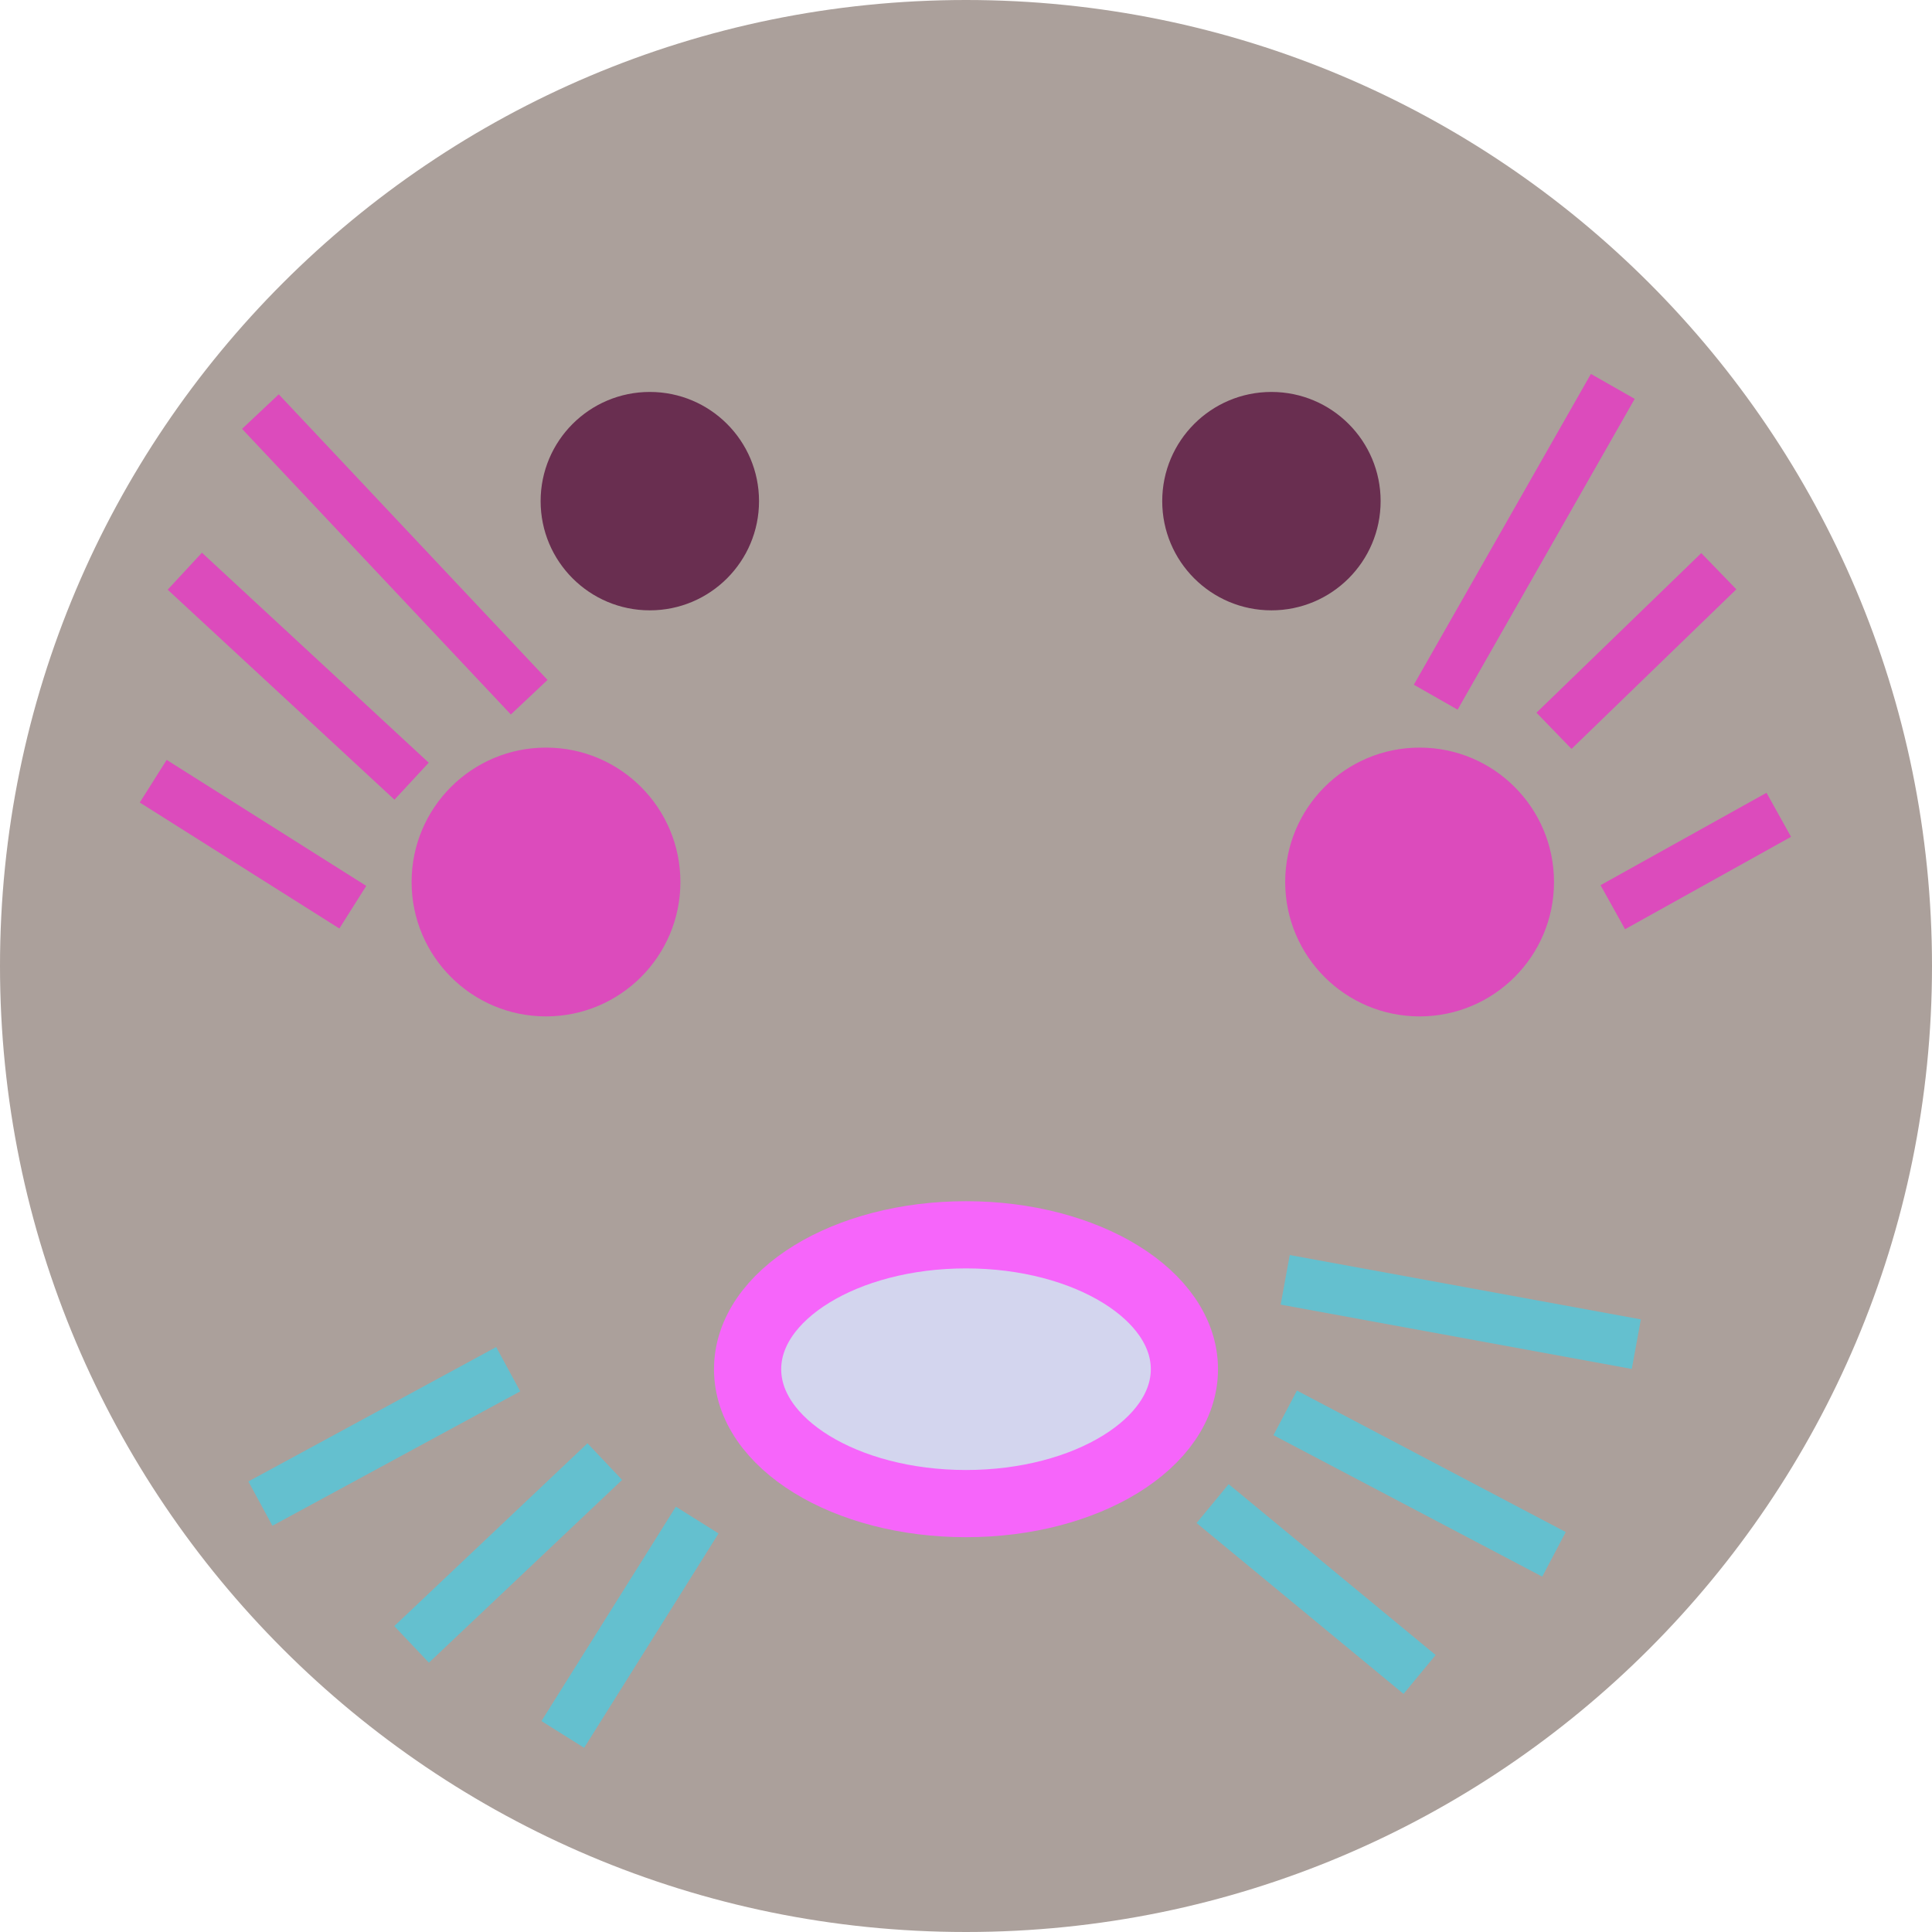
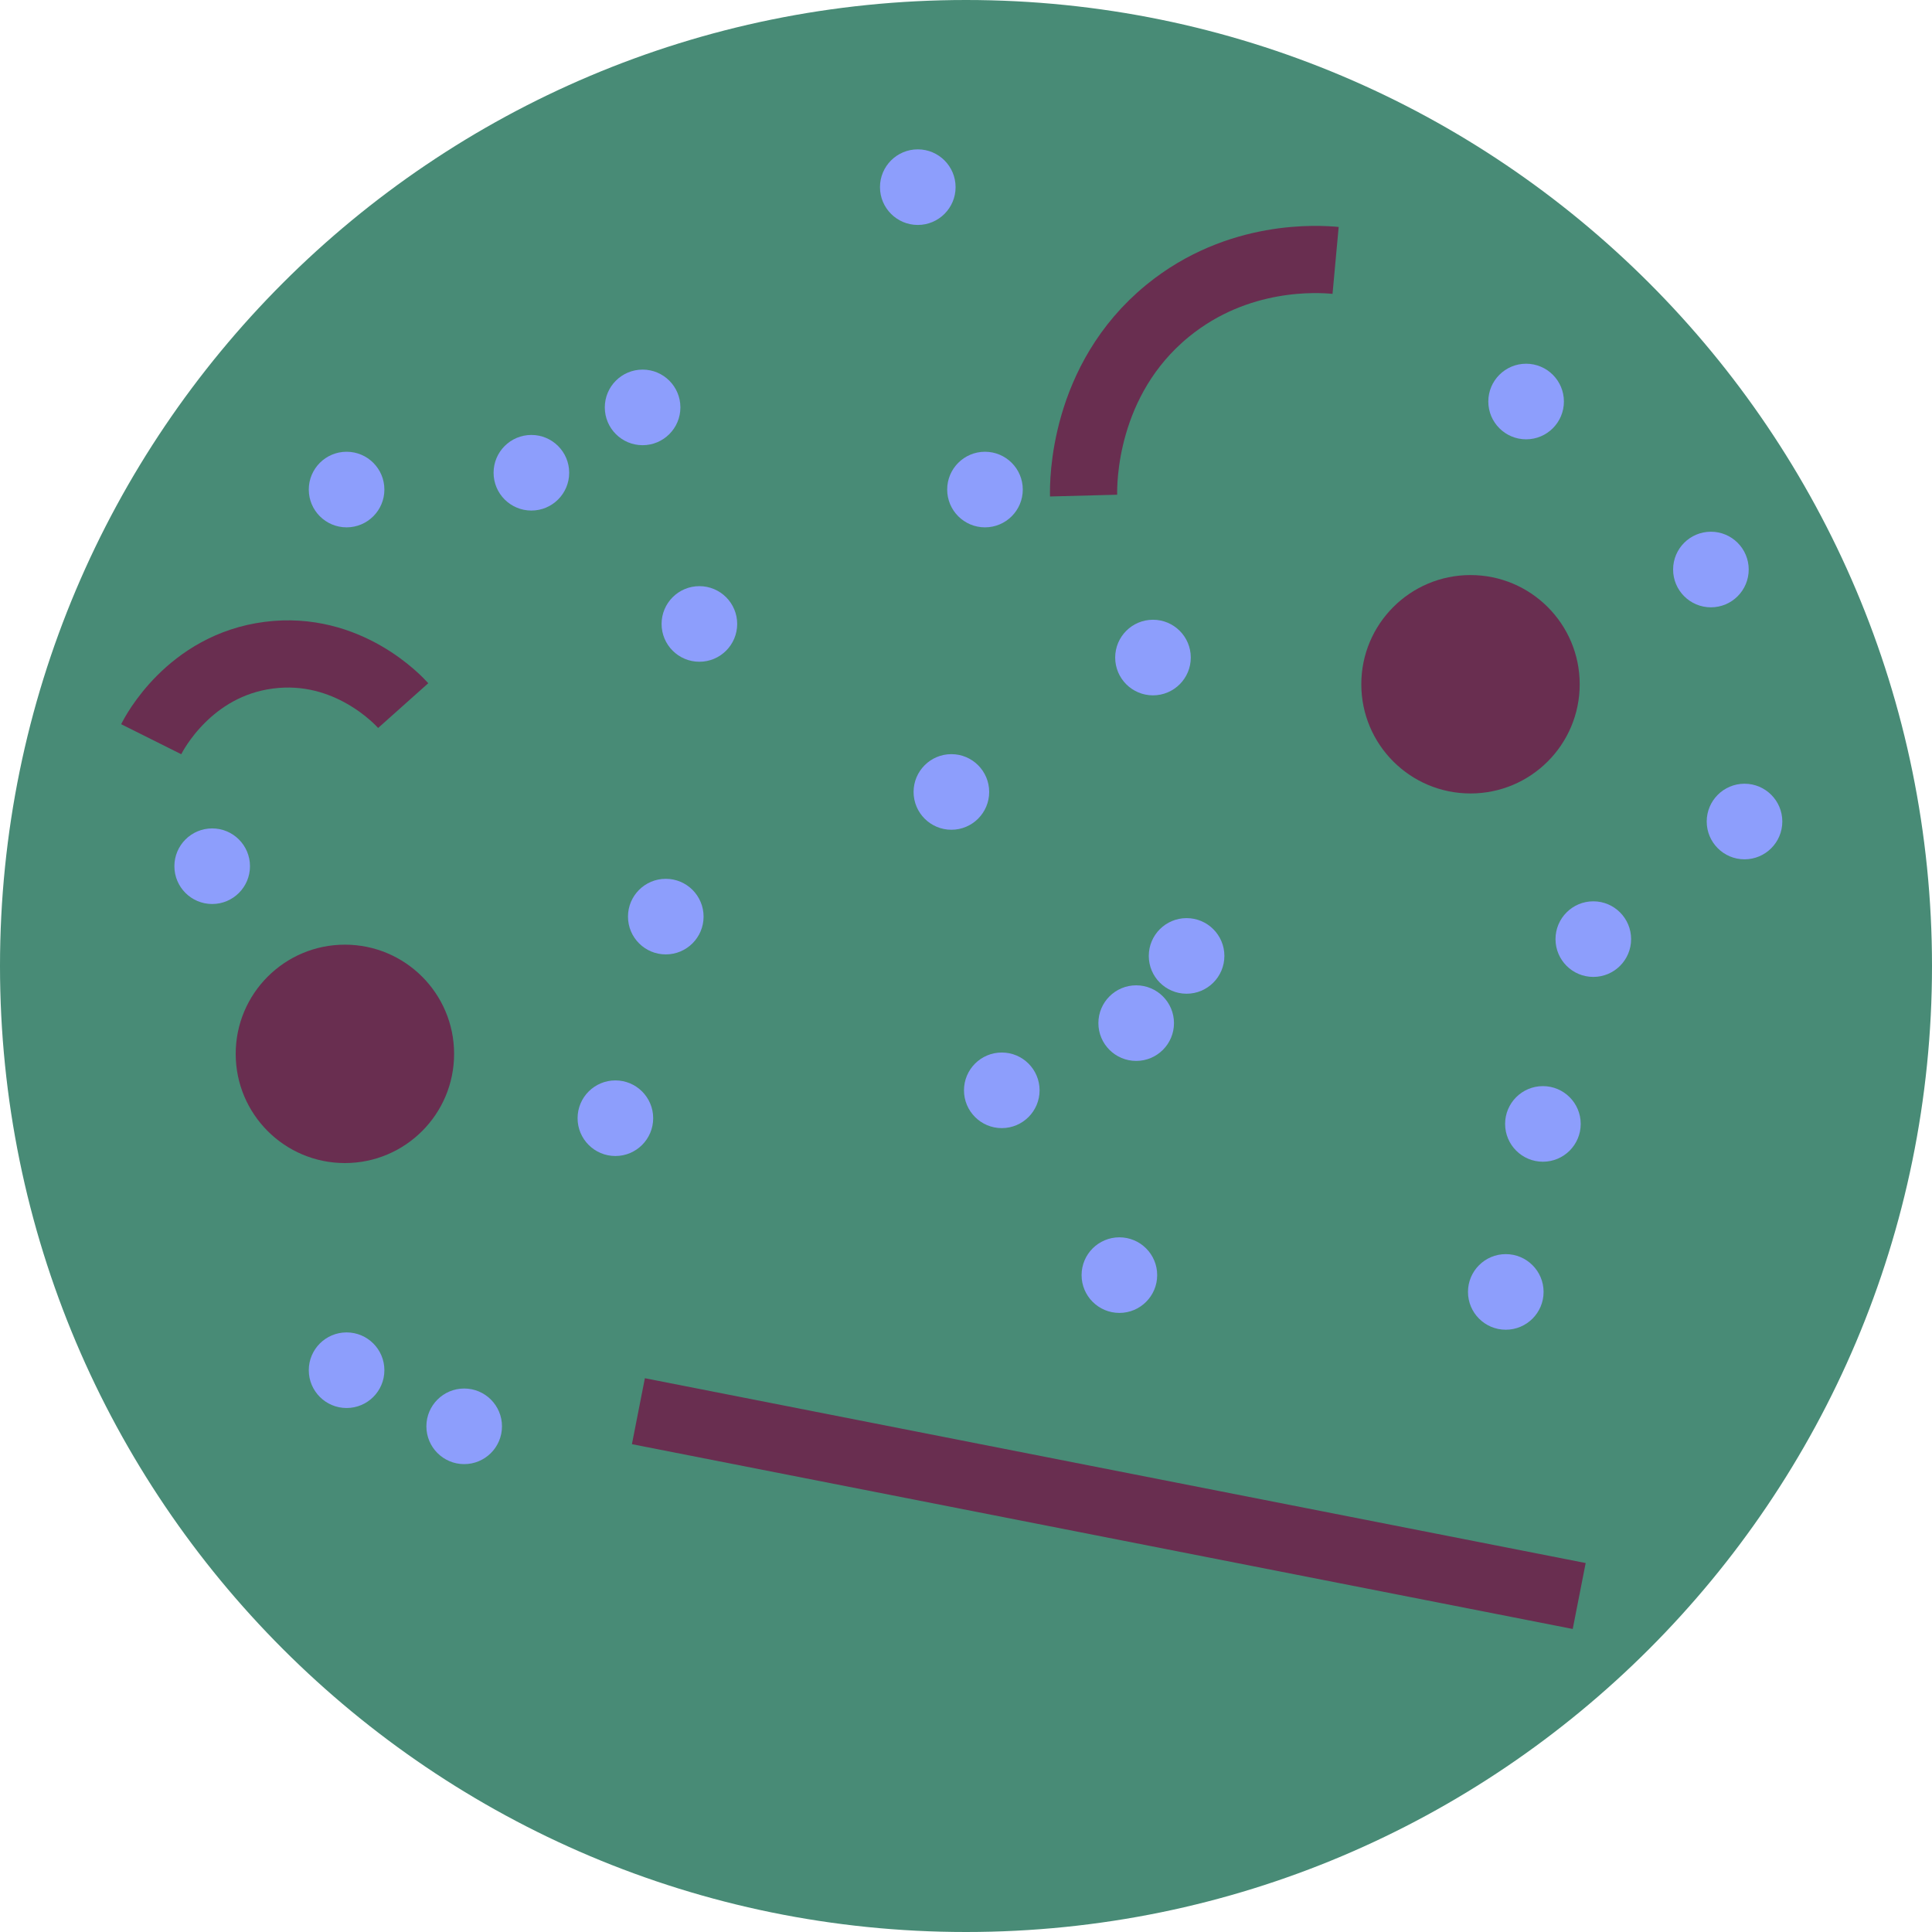
<svg xmlns="http://www.w3.org/2000/svg" id="Layer_2" viewBox="0 0 115 115">
  <defs>
    <style>
      .cls-1 {
-         stroke: #64c0cf;
+         fill: #488b76;
      }

-       .cls-1, .cls-2 {
-         fill: none;
-         stroke-width: 3px;
+       .cls-2 {
+         fill: #8d9efc;
      }

-       .cls-1, .cls-2, .cls-3 {
-         stroke-miterlimit: 10;
+       .cls-3 {
+         fill: #692e50;
      }

      .cls-4 {
-         fill: #dc4bbc;
-       }
- 
-       .cls-5 {
-         fill: #692e50;
-       }
- 
-       .cls-2 {
-         stroke: #dc4bbc;
-       }
- 
-       .cls-3 {
-         fill: #d3d5ee;
-         stroke: #f665fa;
+         fill: none;
+         stroke: #692e50;
+         stroke-miterlimit: 10;
        stroke-width: 4px;
-       }
- 
-       .cls-6 {
-         fill: #aba09b;
      }
    </style>
  </defs>
  <g id="Layer_1-2" data-name="Layer_1">
    <g>
-       <circle class="cls-6" cx="57.5" cy="57.5" r="57.5" />
-       <circle class="cls-4" cx="32.5" cy="52.5" r="8" />
-       <circle class="cls-4" cx="84.5" cy="52.5" r="8" />
-       <ellipse class="cls-3" cx="57.5" cy="81.5" rx="13" ry="8" />
-       <line class="cls-2" x1="15.5" y1="24.5" x2="31.5" y2="41.5" />
-       <line class="cls-2" x1="11" y1="34" x2="24.5" y2="46.5" />
-       <line class="cls-2" x1="9.12" y1="46.5" x2="21" y2="54" />
-       <line class="cls-2" x1="96" y1="23" x2="85.46" y2="41.5" />
-       <line class="cls-2" x1="102.31" y1="34" x2="92.5" y2="43.5" />
-       <line class="cls-2" x1="105.88" y1="48.5" x2="96" y2="54" />
-       <line class="cls-1" x1="76.5" y1="76.18" x2="97.4" y2="80.01" />
-       <line class="cls-1" x1="76.5" y1="84.1" x2="92.5" y2="92.52" />
-       <line class="cls-1" x1="72.18" y1="89.5" x2="84.5" y2="99.67" />
-       <line class="cls-1" x1="41.5" y1="90.48" x2="33.5" y2="103.24" />
-       <line class="cls-1" x1="24.5" y1="97.88" x2="36" y2="87" />
-       <line class="cls-1" x1="30.25" y1="81.5" x2="15.5" y2="89.5" />
-       <circle class="cls-5" cx="75.68" cy="29.83" r="6.5" />
-       <circle class="cls-5" cx="38.68" cy="29.83" r="6.5" />
+       <circle class="cls-1" cx="57.5" cy="57.5" r="57.5" />
+       <path class="cls-4" d="M64.5,29.5c-.02-.77-.04-6.88,5-11,4.21-3.44,9.02-3.09,10-3" />
+       <path class="cls-4" d="M9,44c.16-.32,2.26-4.39,7-5,4.7-.61,7.75,2.72,8,3" />
+       <line class="cls-4" x1="38" y1="84" x2="94" y2="95" />
+       <circle class="cls-2" cx="38.25" cy="24.25" r="2.25" />
+       <circle class="cls-2" cx="31.63" cy="28.14" r="2.25" />
+       <circle class="cls-2" cx="20.63" cy="29.14" r="2.25" />
+       <circle class="cls-2" cx="54.63" cy="11.14" r="2.25" />
+       <circle class="cls-2" cx="41.63" cy="37.14" r="2.25" />
+       <circle class="cls-2" cx="58.63" cy="29.14" r="2.25" />
+       <circle class="cls-2" cx="56.63" cy="47.14" r="2.25" />
+       <circle class="cls-2" cx="68.63" cy="39.14" r="2.25" />
+       <circle class="cls-2" cx="12.63" cy="51.56" r="2.25" />
+       <circle class="cls-2" cx="39.63" cy="54.56" r="2.25" />
+       <circle class="cls-2" cx="36.63" cy="66.56" r="2.25" />
+       <circle class="cls-2" cx="20.63" cy="81.56" r="2.25" />
+       <circle class="cls-2" cx="27.63" cy="84.9" r="2.25" />
+       <circle class="cls-2" cx="59.63" cy="64.9" r="2.25" />
+       <circle class="cls-2" cx="67.63" cy="60.9" r="2.25" />
+       <circle class="cls-2" cx="70.63" cy="56.9" r="2.25" />
+       <circle class="cls-2" cx="66.63" cy="75.9" r="2.25" />
+       <circle class="cls-2" cx="89.63" cy="76.9" r="2.25" />
+       <circle class="cls-2" cx="91.84" cy="66.9" r="2.25" />
+       <circle class="cls-2" cx="94.84" cy="55.9" r="2.25" />
+       <circle class="cls-2" cx="103.84" cy="48.9" r="2.25" />
+       <circle class="cls-2" cx="101.84" cy="33.9" r="2.25" />
+       <circle class="cls-2" cx="90.84" cy="23.9" r="2.25" />
+       <circle class="cls-3" cx="20.53" cy="62.73" r="6.5" />
+       <circle class="cls-3" cx="87.53" cy="40.73" r="6.5" />
    </g>
  </g>
</svg>
